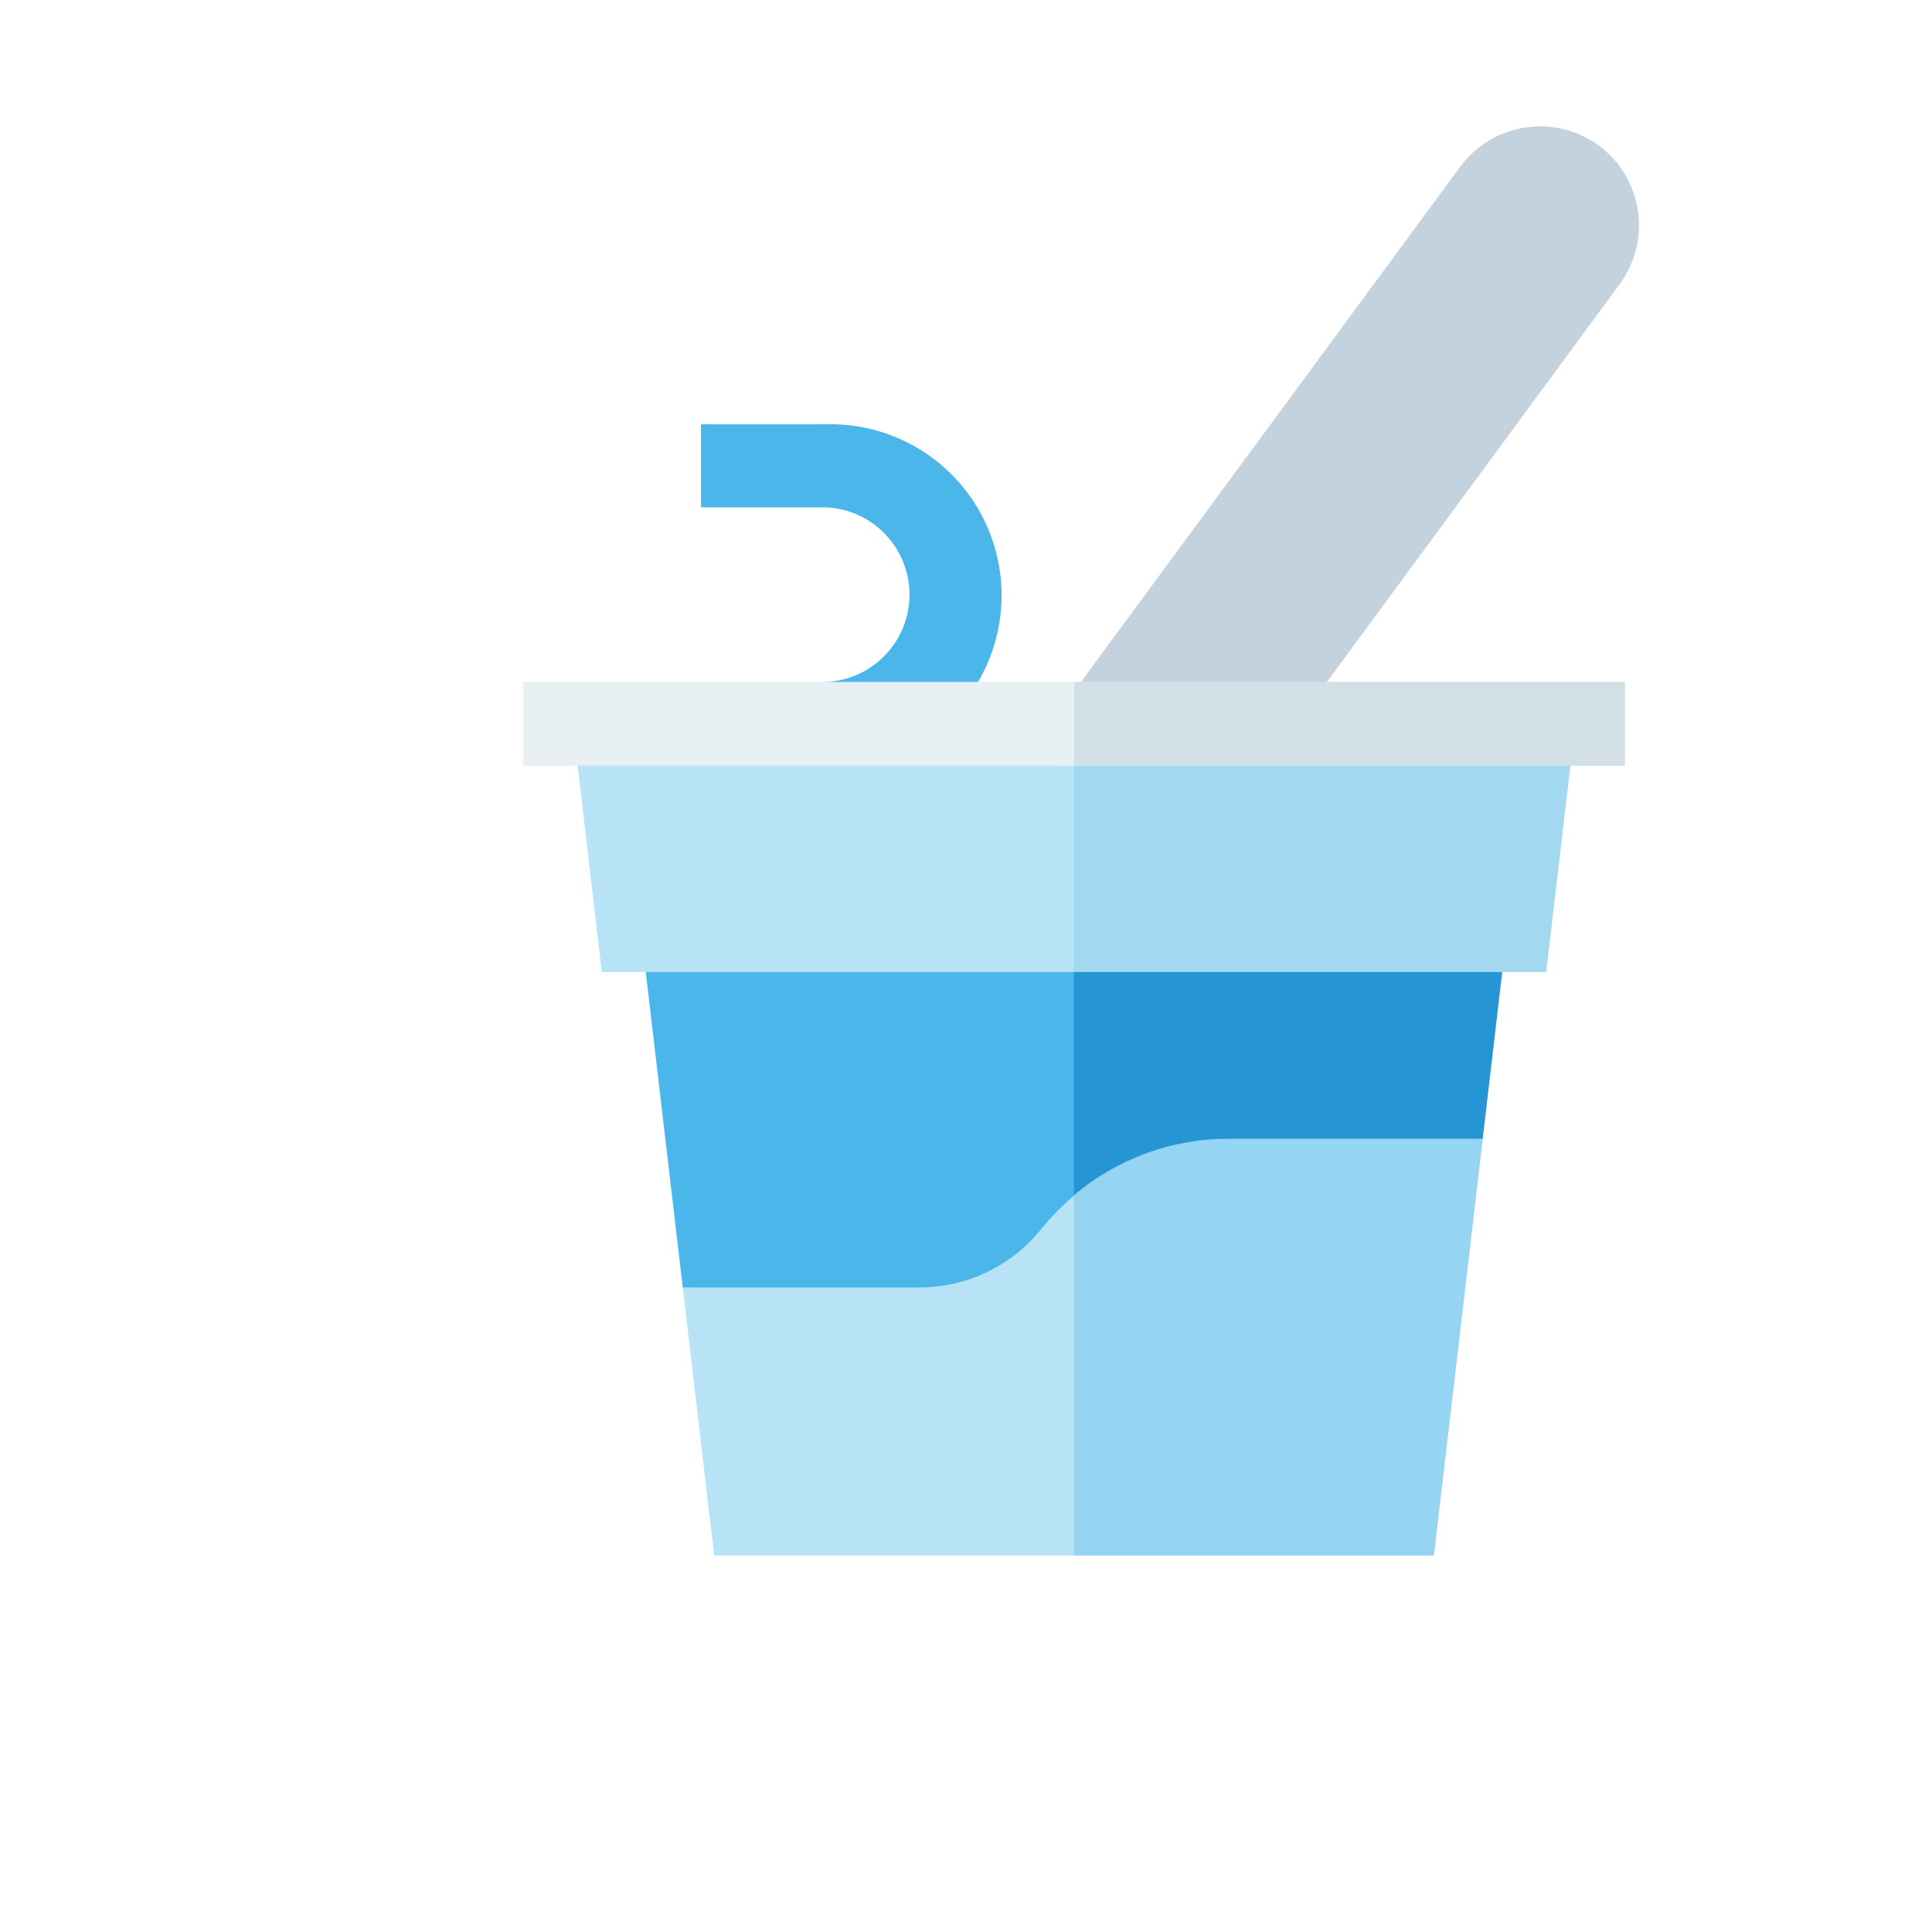
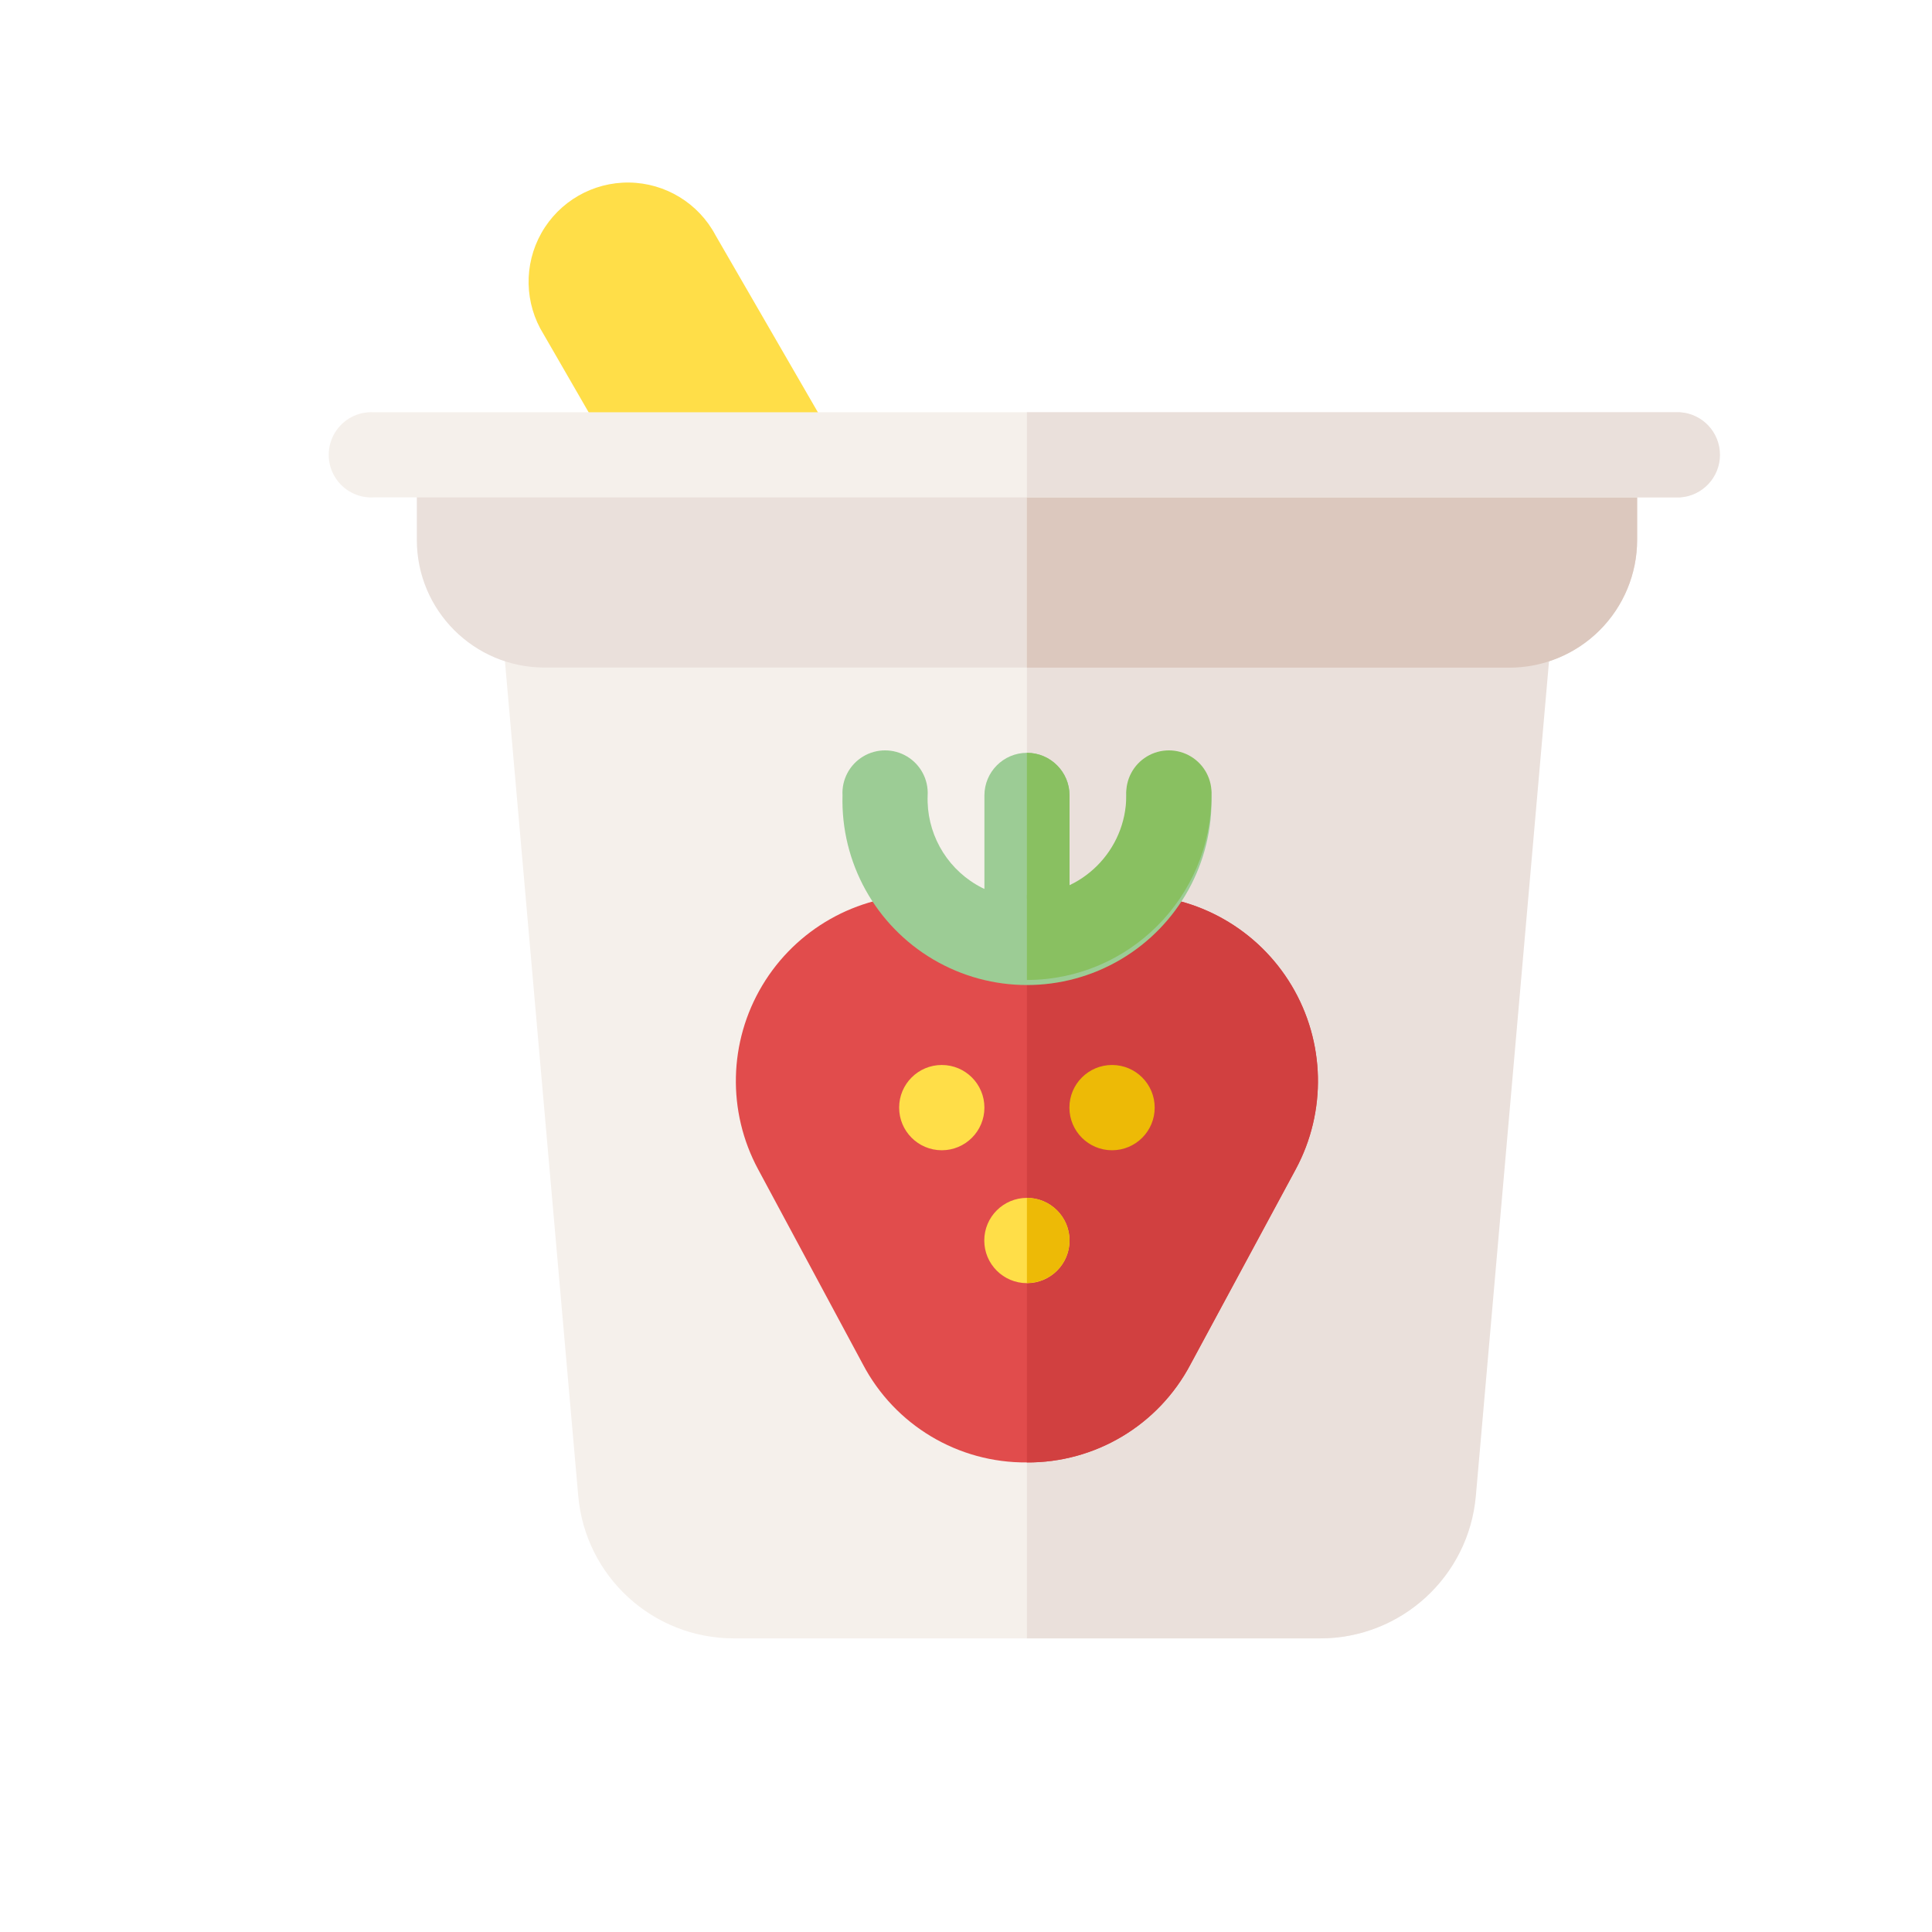
- <svg xmlns="http://www.w3.org/2000/svg" id="ffea5f16-26d4-4597-a600-1986d8e95eb8" data-name="Calque 1" viewBox="0 0 139.56 139.56">
-   <path d="M77.58,53.62l-2.15,20,2.15,25.81c3.1-2.62,29.53-17.2,29.53-17.2l3.35-28.64Z" style="fill:#2695d3" />
-   <path d="M77.58,86.34l-2.15,15.28,2.15,10.75h26l3.53-30.11H88.77A17.24,17.24,0,0,0,77.58,86.34Z" style="fill:#95d5f3" />
-   <path d="M49.32,93s27.41,7.18,28.26,6.45V53.62H44.7Z" style="fill:#4bb6e9" />
-   <path d="M75.22,88.77A11.26,11.26,0,0,1,66.39,93H49.32l2.27,19.36h26v-26A17.53,17.53,0,0,0,75.22,88.77Z" style="fill:#b8e2f6" />
-   <path d="M59.64,55.31V49.26a6.31,6.31,0,0,0,0-12.61h-9v-6h9a12.36,12.36,0,1,1,0,24.71Z" style="fill:#4bb6e9" />
-   <path d="M83,66.73,71.49,58.22l34-46.19a7.18,7.18,0,0,1,10-1.52h0a7.17,7.17,0,0,1,1.52,10Z" style="fill:#c4d2dd" />
-   <polygon points="113.92 51.23 77.58 51.23 75.43 60.74 77.58 70.22 111.69 70.22 113.92 51.23" style="fill:#a2d9f0" />
-   <polygon points="41.25 51.23 43.47 70.22 77.58 70.22 77.58 51.23 41.25 51.23" style="fill:#b8e2f6" />
-   <polygon points="117.38 49.26 77.58 49.26 75.43 52.14 77.58 55.31 117.38 55.31 117.38 49.26" style="fill:#d2e0e6" />
-   <rect x="37.79" y="49.26" width="39.8" height="6.05" style="fill:#e8f0f3" />
+ <svg xmlns="http://www.w3.org/2000/svg" id="efc1e26a-8296-4ed7-8584-2b1f299b8e7f" data-name="Calque 1" viewBox="0 0 139.56 139.56">
+   <path d="M63.48,37.39,51.05,44.56,39.27,24.15A7.17,7.17,0,1,1,51.69,17Z" style="fill:#ffde48" />
+   <path d="M95.37,118.35H53a11.28,11.28,0,0,1-11.23-10.29L36.27,45.43a3.08,3.08,0,0,1,.79-2.35,3.12,3.12,0,0,1,2.27-1H109a3.08,3.08,0,0,1,2.26,1,3,3,0,0,1,.8,2.35l-5.49,62.63a11.28,11.28,0,0,1-11.24,10.29Z" style="fill:#f5f0eb" />
+   <path d="M109,42.08H74.18v76.27H95.37a11.28,11.28,0,0,0,11.24-10.29l5.49-62.63a3,3,0,0,0-.8-2.35,3.08,3.08,0,0,0-2.26-1Z" style="fill:#eae0db" />
+   <path d="M74.18,105.64a13.25,13.25,0,0,1-11.85-7.09L54.76,84.46A13.45,13.45,0,0,1,66.62,64.64H81.75A13.45,13.45,0,0,1,93.6,84.46L86,98.55a13.27,13.27,0,0,1-11.86,7.09Z" style="fill:#e14c4c" />
+   <path d="M81.75,64.64H74.18v41A13.27,13.27,0,0,0,86,98.55L93.6,84.46A13.45,13.45,0,0,0,81.75,64.64Z" style="fill:#d14040" />
+   <path d="M74.18,54.38a3.08,3.08,0,0,0-3.07,3.08V67.71h6.15V57.46A3.08,3.08,0,0,0,74.18,54.38Z" style="fill:#9ccc95" />
+   <circle cx="68.03" cy="80.01" r="3.08" style="fill:#ffde48" />
+   <circle cx="80.33" cy="80.01" r="3.08" style="fill:#edba06" />
+   <circle cx="74.18" cy="89.61" r="3.08" style="fill:#ffde48" />
+   <path d="M77.26,67.71V57.46a3.08,3.08,0,0,0-3.08-3.08V67.71Z" style="fill:#89c061" />
+   <path d="M77.26,89.61a3.08,3.08,0,0,0-3.08-3.08v6.15A3.08,3.08,0,0,0,77.26,89.61Z" style="fill:#edba06" />
+   <path d="M84.43,54.38a3.08,3.08,0,0,0-3.07,3.08,7.18,7.18,0,1,1-14.35,0,3.08,3.08,0,1,0-6.15,0,13.33,13.33,0,1,0,26.65,0A3.08,3.08,0,0,0,84.43,54.38Z" style="fill:#9ccc95" />
+   <path d="M87.51,57.46a3.08,3.08,0,1,0-6.15,0,7.19,7.19,0,0,1-7.18,7.18v6.15A13.35,13.35,0,0,0,87.51,57.46Z" style="fill:#89c061" />
+   <path d="M30.11,32.86V39a9.22,9.22,0,0,0,9.22,9.22H109A9.23,9.23,0,0,0,118.26,39V32.86Z" style="fill:#eae0db" />
+   <path d="M74.18,48.23H109A9.23,9.23,0,0,0,118.26,39V32.86H74.18Z" style="fill:#dcc8be" />
+   <path d="M121.34,35.93H27a3.08,3.08,0,1,1,0-6.15h94.31a3.08,3.08,0,0,1,0,6.15Z" style="fill:#f5f0eb" />
+   <path d="M121.34,29.78H74.18v6.15h47.16a3.08,3.08,0,0,0,0-6.15Z" style="fill:#eae0db" />
</svg>
